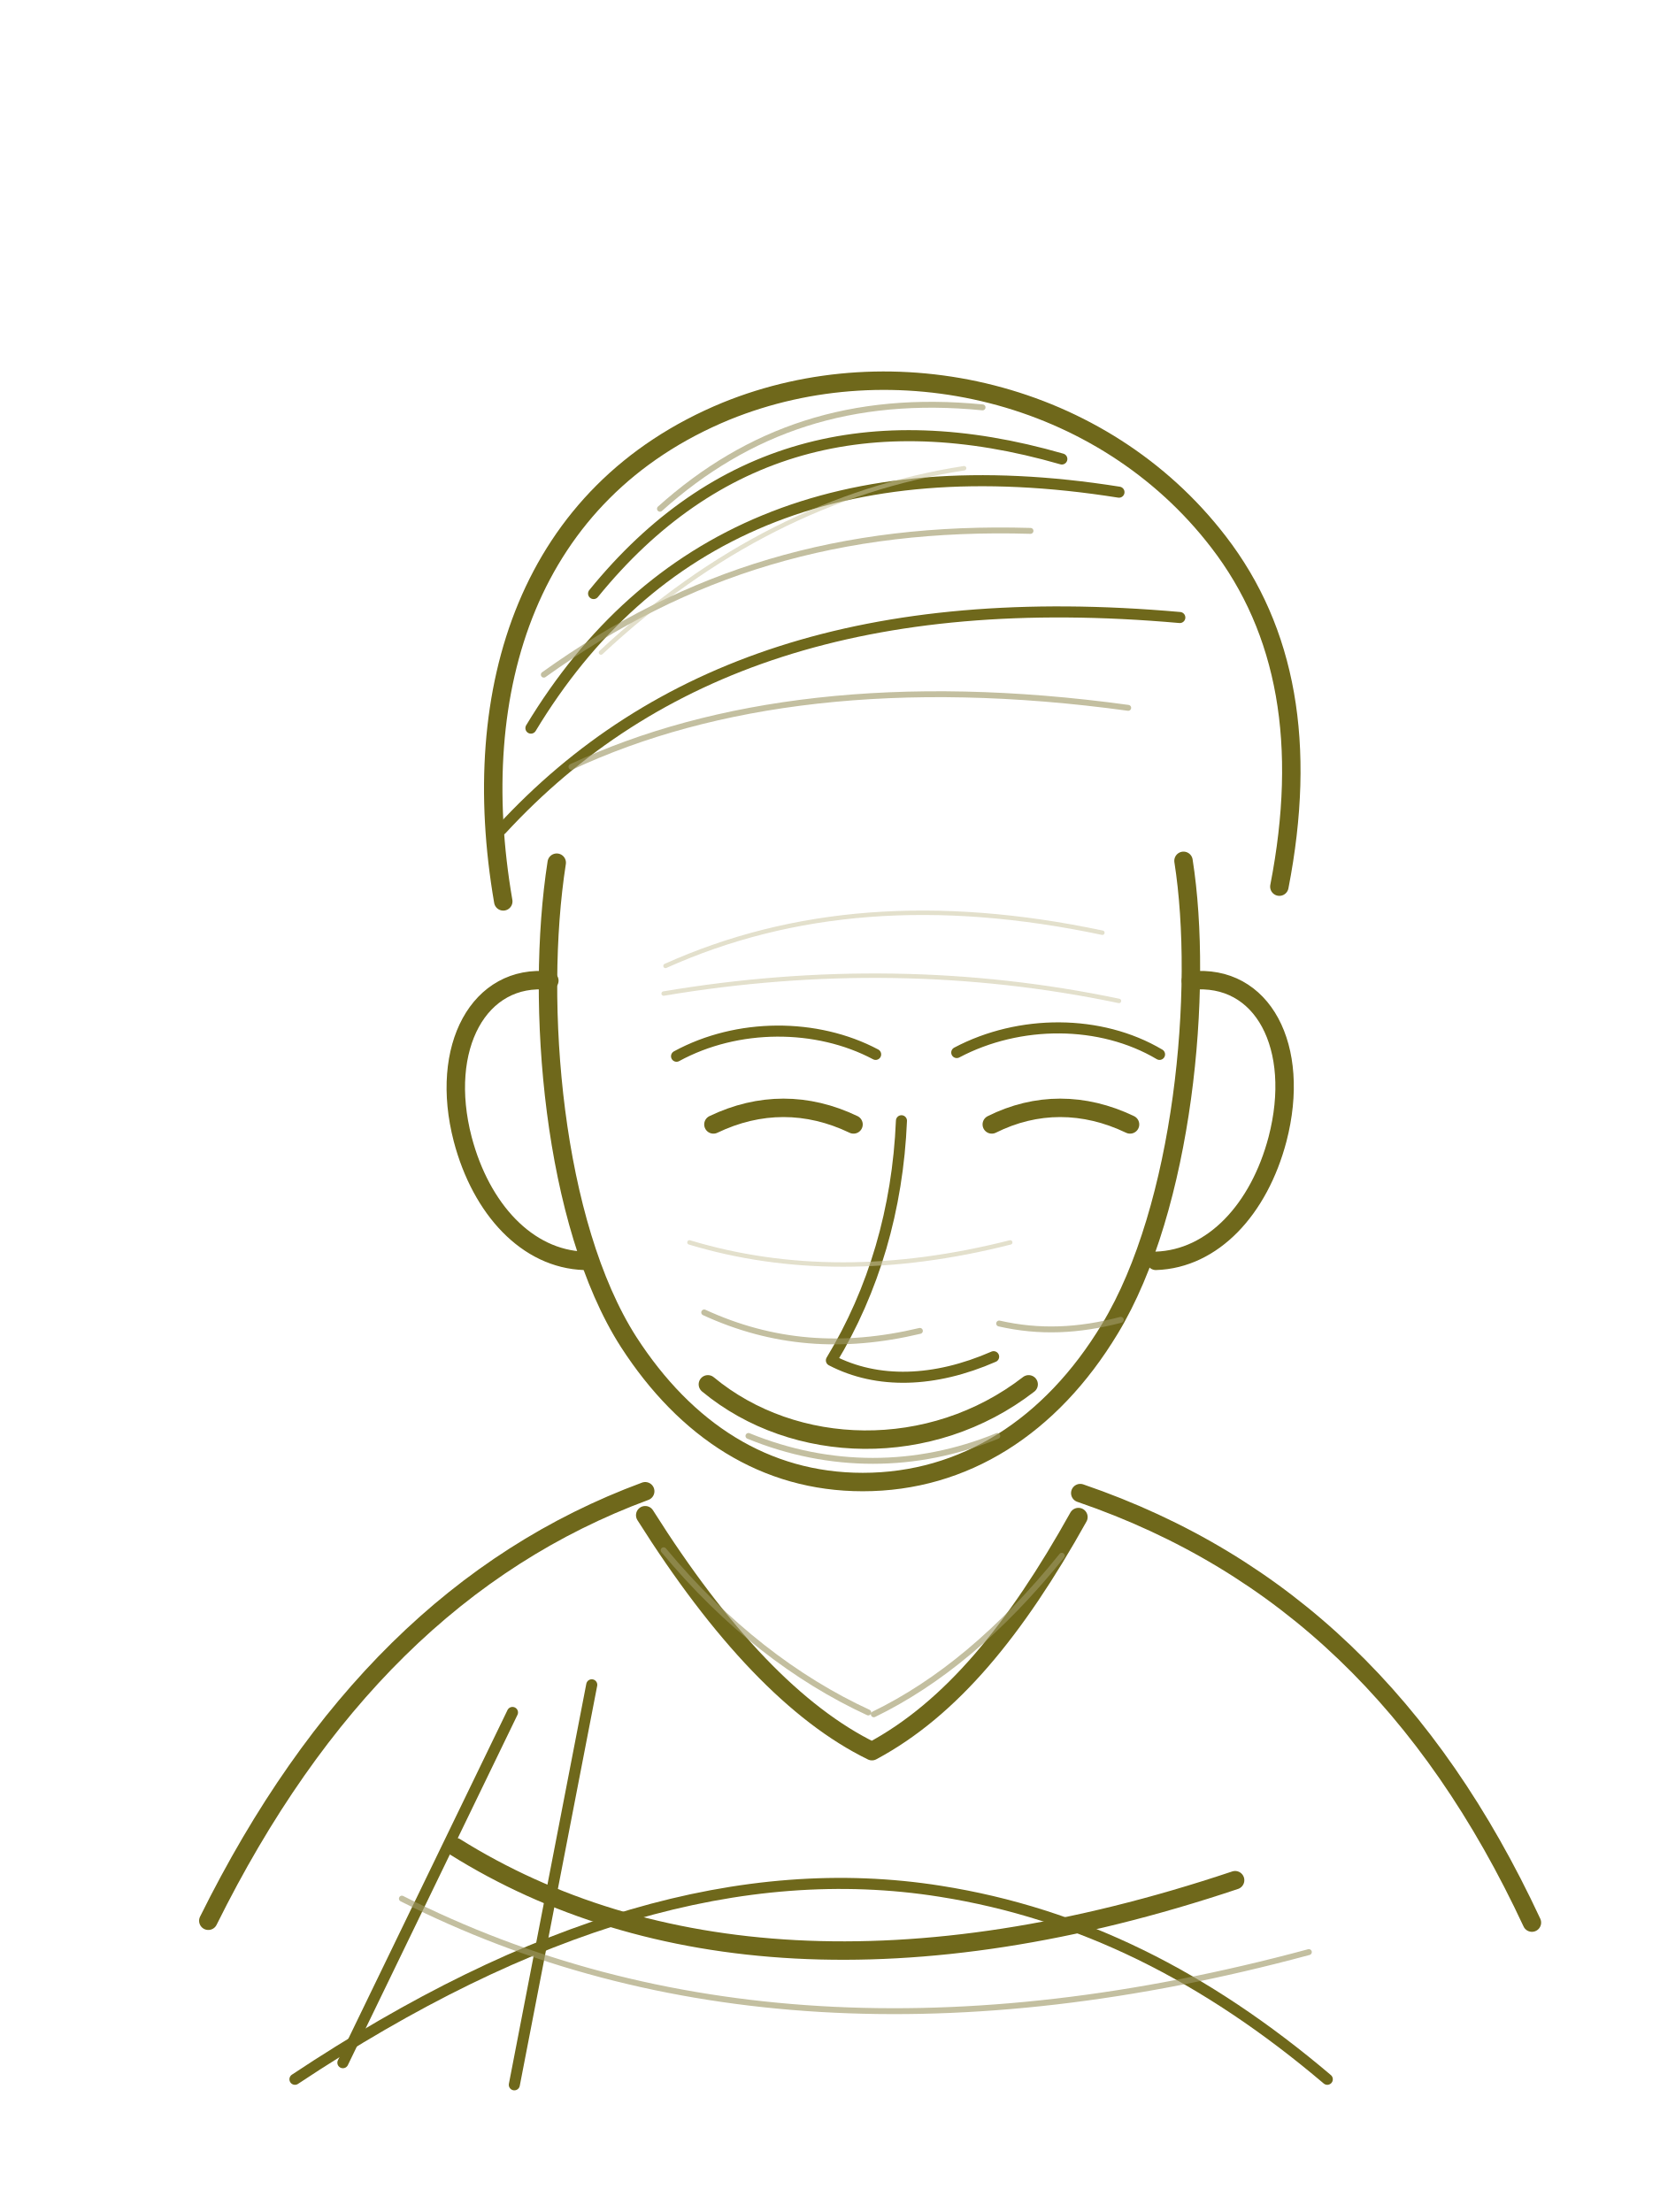
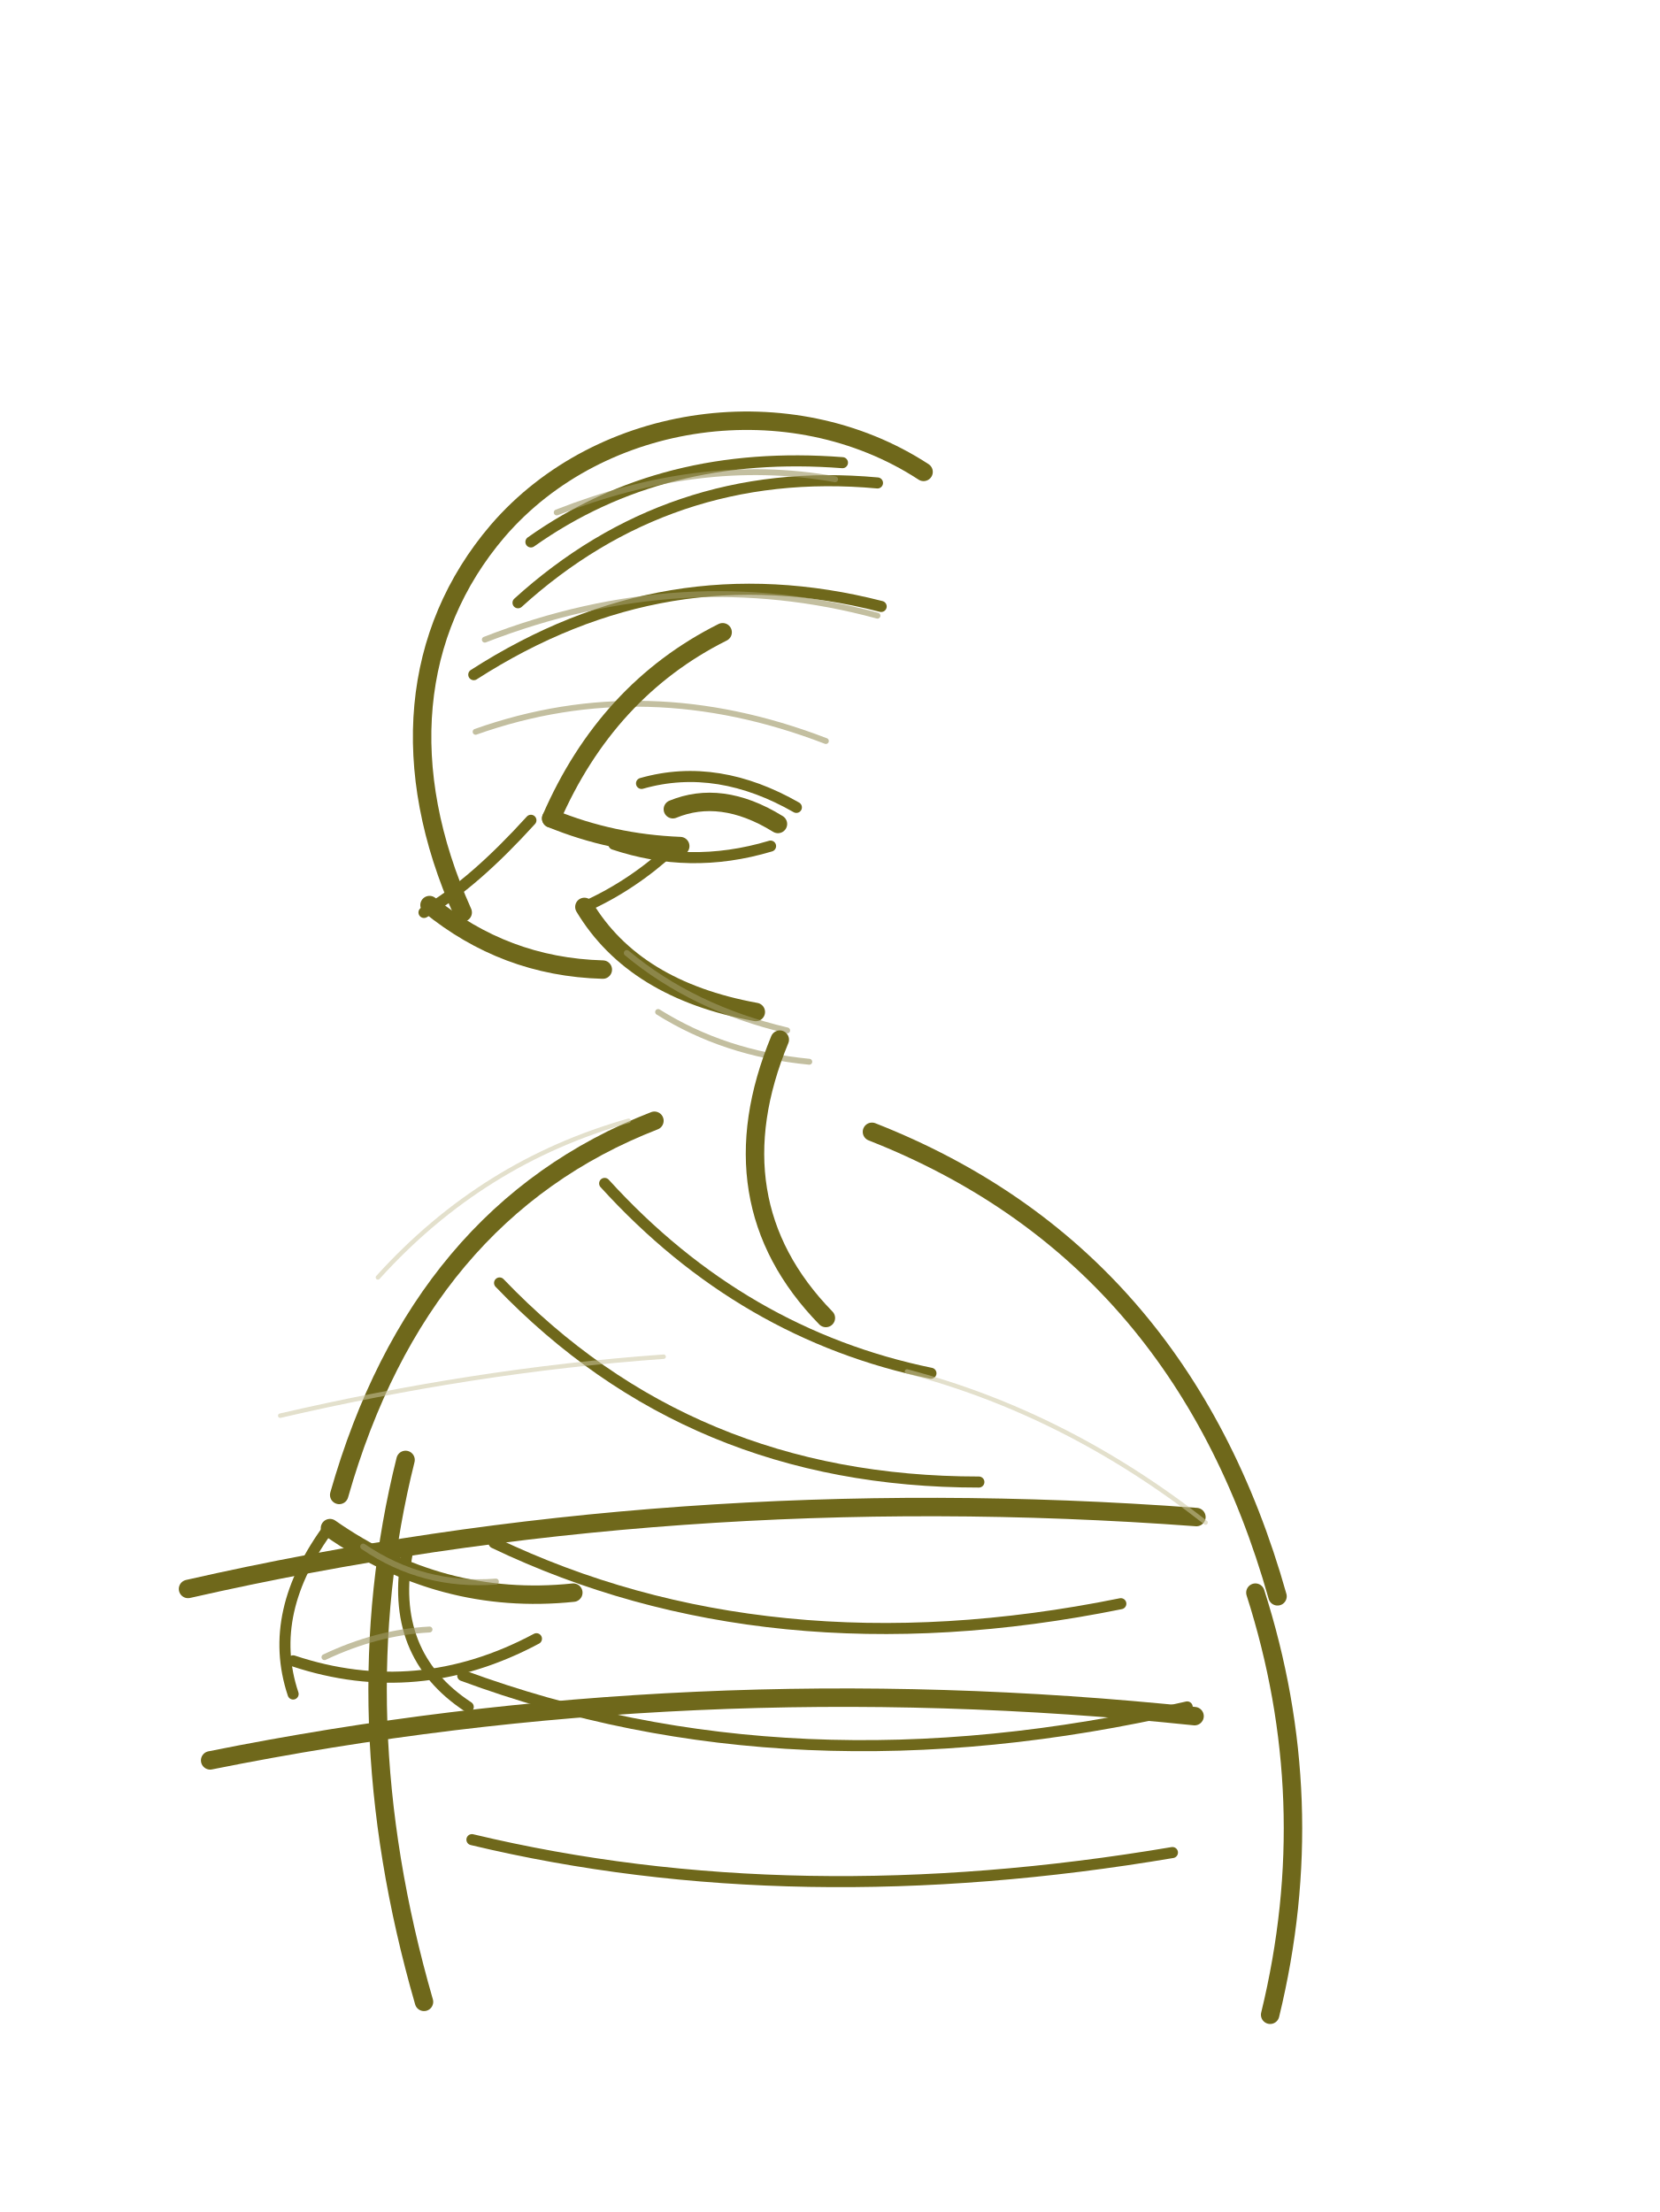
<svg xmlns="http://www.w3.org/2000/svg" width="900" height="1200" viewBox="0 0 900 1200" role="img" aria-labelledby="title desc">
  <defs>
    <style>
      .bold{fill:none;stroke:#6f681b;stroke-width:10;stroke-linecap:round;stroke-linejoin:round}
      .line{fill:none;stroke:#6f681b;stroke-width:6;stroke-linecap:round;stroke-linejoin:round}
      .thin{fill:none;stroke:#9e9866;stroke-width:3.2;stroke-linecap:round;stroke-linejoin:round;opacity:.62}
      .shade{fill:none;stroke:#cbc5a1;stroke-width:2.4;stroke-linecap:round;stroke-linejoin:round;opacity:.54}
    </style>
  </defs>
-   <g transform="translate(40 24)">
-     <path class="bold" d="M233 465c-20-116 14-222 121-266 91-37 204-11 267 71 37 48 48 110 33 187" />
-     <path class="line" d="M248 371c64-106 168-152 319-128M232 426c82-89 199-130 368-115M282 298c65-80 150-103 254-73" />
-     <path class="thin" d="M255 342c78-56 161-81 264-78M270 392c77-36 178-49 302-32M318 252c48-43 104-62 175-55" />
-     <path class="bold" d="M262 444c-12 77-2 196 39 260 31 48 74 76 127 76 55 0 102-30 134-83 40-66 51-184 40-254" />
-     <path class="bold" d="M258 508c-38-4-60 36-47 86 10 38 35 65 66 66M606 508c39-4 60 36 47 86-10 38-35 65-66 66" />
-     <path class="line" d="M327 549c33-18 76-18 108-1M479 547c34-18 78-18 110 1" />
-     <path class="bold" d="M347 586c25-12 51-12 76 0M498 586c24-12 50-12 75 0" />
-     <path class="line" d="M449 584c-2 48-15 92-38 130 25 13 56 12 88-2" />
-     <path class="thin" d="M342 688c37 17 75 20 117 10M502 694c22 5 43 4 66-2" />
-     <path class="bold" d="M344 727c47 39 121 41 174 0" />
-     <path class="thin" d="M366 755c44 18 91 18 135 0" />
-     <path class="bold" d="M310 785c-100 37-178 114-237 233M546 786c111 38 190 115 245 233" />
-     <path class="bold" d="M207 978c104 65 247 77 423 18" />
-     <path class="line" d="M120 1104c128-85 243-119 350-102 76 12 144 46 210 102" />
-     <path class="bold" d="M310 798c41 65 82 108 123 128 43-23 78-66 112-127" />
-     <path class="line" d="M238 905l-92 190M281 890l-42 217" />
-     <path class="thin" d="M178 1006c138 70 303 80 492 29M320 817c34 41 72 70 111 88M536 820c-33 41-67 69-102 86" />
-     <path class="shade" d="M321 500c69-31 147-37 237-18M320 515c83-14 166-13 247 4M334 650c53 16 111 16 174 0M286 330c60-56 126-89 197-100" />
+   <g transform="translate(28 24)">
+     <path class="bold" d="M473 232c-72-47-175-33-231 32-47 55-54 129-19 207" />
+     <path class="line" d="M253 303c54-49 119-72 195-65M229 342c70-45 143-57 221-37M260 270c48-34 104-48 169-43" />
+     <path class="thin" d="M274 254c51-20 101-27 151-18M235 323c72-28 143-32 213-13M230 373c62-22 125-20 190 5" />
+     <path class="bold" d="M364 319c-42 21-73 55-93 101" />
+     <path class="bold" d="M271 420c22 9 45 14 70 15" />
+     <path class="line" d="M337 436c-14 13-30 24-48 32" />
+     <path class="bold" d="M289 468c18 30 49 49 93 57" />
+     <path class="line" d="M320 401c28-8 56-3 84 13" />
+     <path class="bold" d="M337 415c17-7 36-5 57 8" />
+     <path class="line" d="M305 434c27 9 55 10 85 1" />
+     <path class="line" d="M260 421c-20 22-39 39-58 50" />
+     <path class="bold" d="M205 467c27 22 58 34 94 35" />
+     <path class="thin" d="M312 493c24 20 53 34 87 42M329 525c24 15 51 24 82 27" />
+     <path class="bold" d="M395 540c-24 58-16 109 25 151" />
+     <path class="bold" d="M327 584c-85 33-142 101-171 203" />
+     <path class="bold" d="M445 590c112 44 185 128 220 252" />
+     <path class="line" d="M243 672c69 72 155 108 260 108" />
+     <path class="line" d="M300 618c50 55 109 89 177 103" />
+     <path class="bold" d="M192 768c-23 92-20 190 10 294" />
+     <path class="bold" d="M653 840c24 75 27 151 8 229" />
+     <path class="line" d="M240 813c98 47 212 59 340 33M223 885c119 44 250 50 393 17M228 974c117 28 244 30 380 7" />
+     <path class="bold" d="M74 838c176-40 358-53 547-39" />
+     <path class="bold" d="M86 931c174-35 352-43 534-24" />
+     <path class="bold" d="M151 805c40 28 84 40 132 35" />
+     <path class="line" d="M151 804c-23 31-30 61-20 91M193 818c-7 37 4 65 33 84" />
+     <path class="line" d="M131 877c45 15 89 11 132-12" />
+     <path class="thin" d="M148 875c19-9 38-14 57-15M169 815c22 15 46 21 72 19" />
+     <path class="shade" d="M124 744c69-16 138-27 208-32M464 720c57 15 111 42 162 82M177 669c38-42 83-70 136-85" />
  </g>
</svg>
